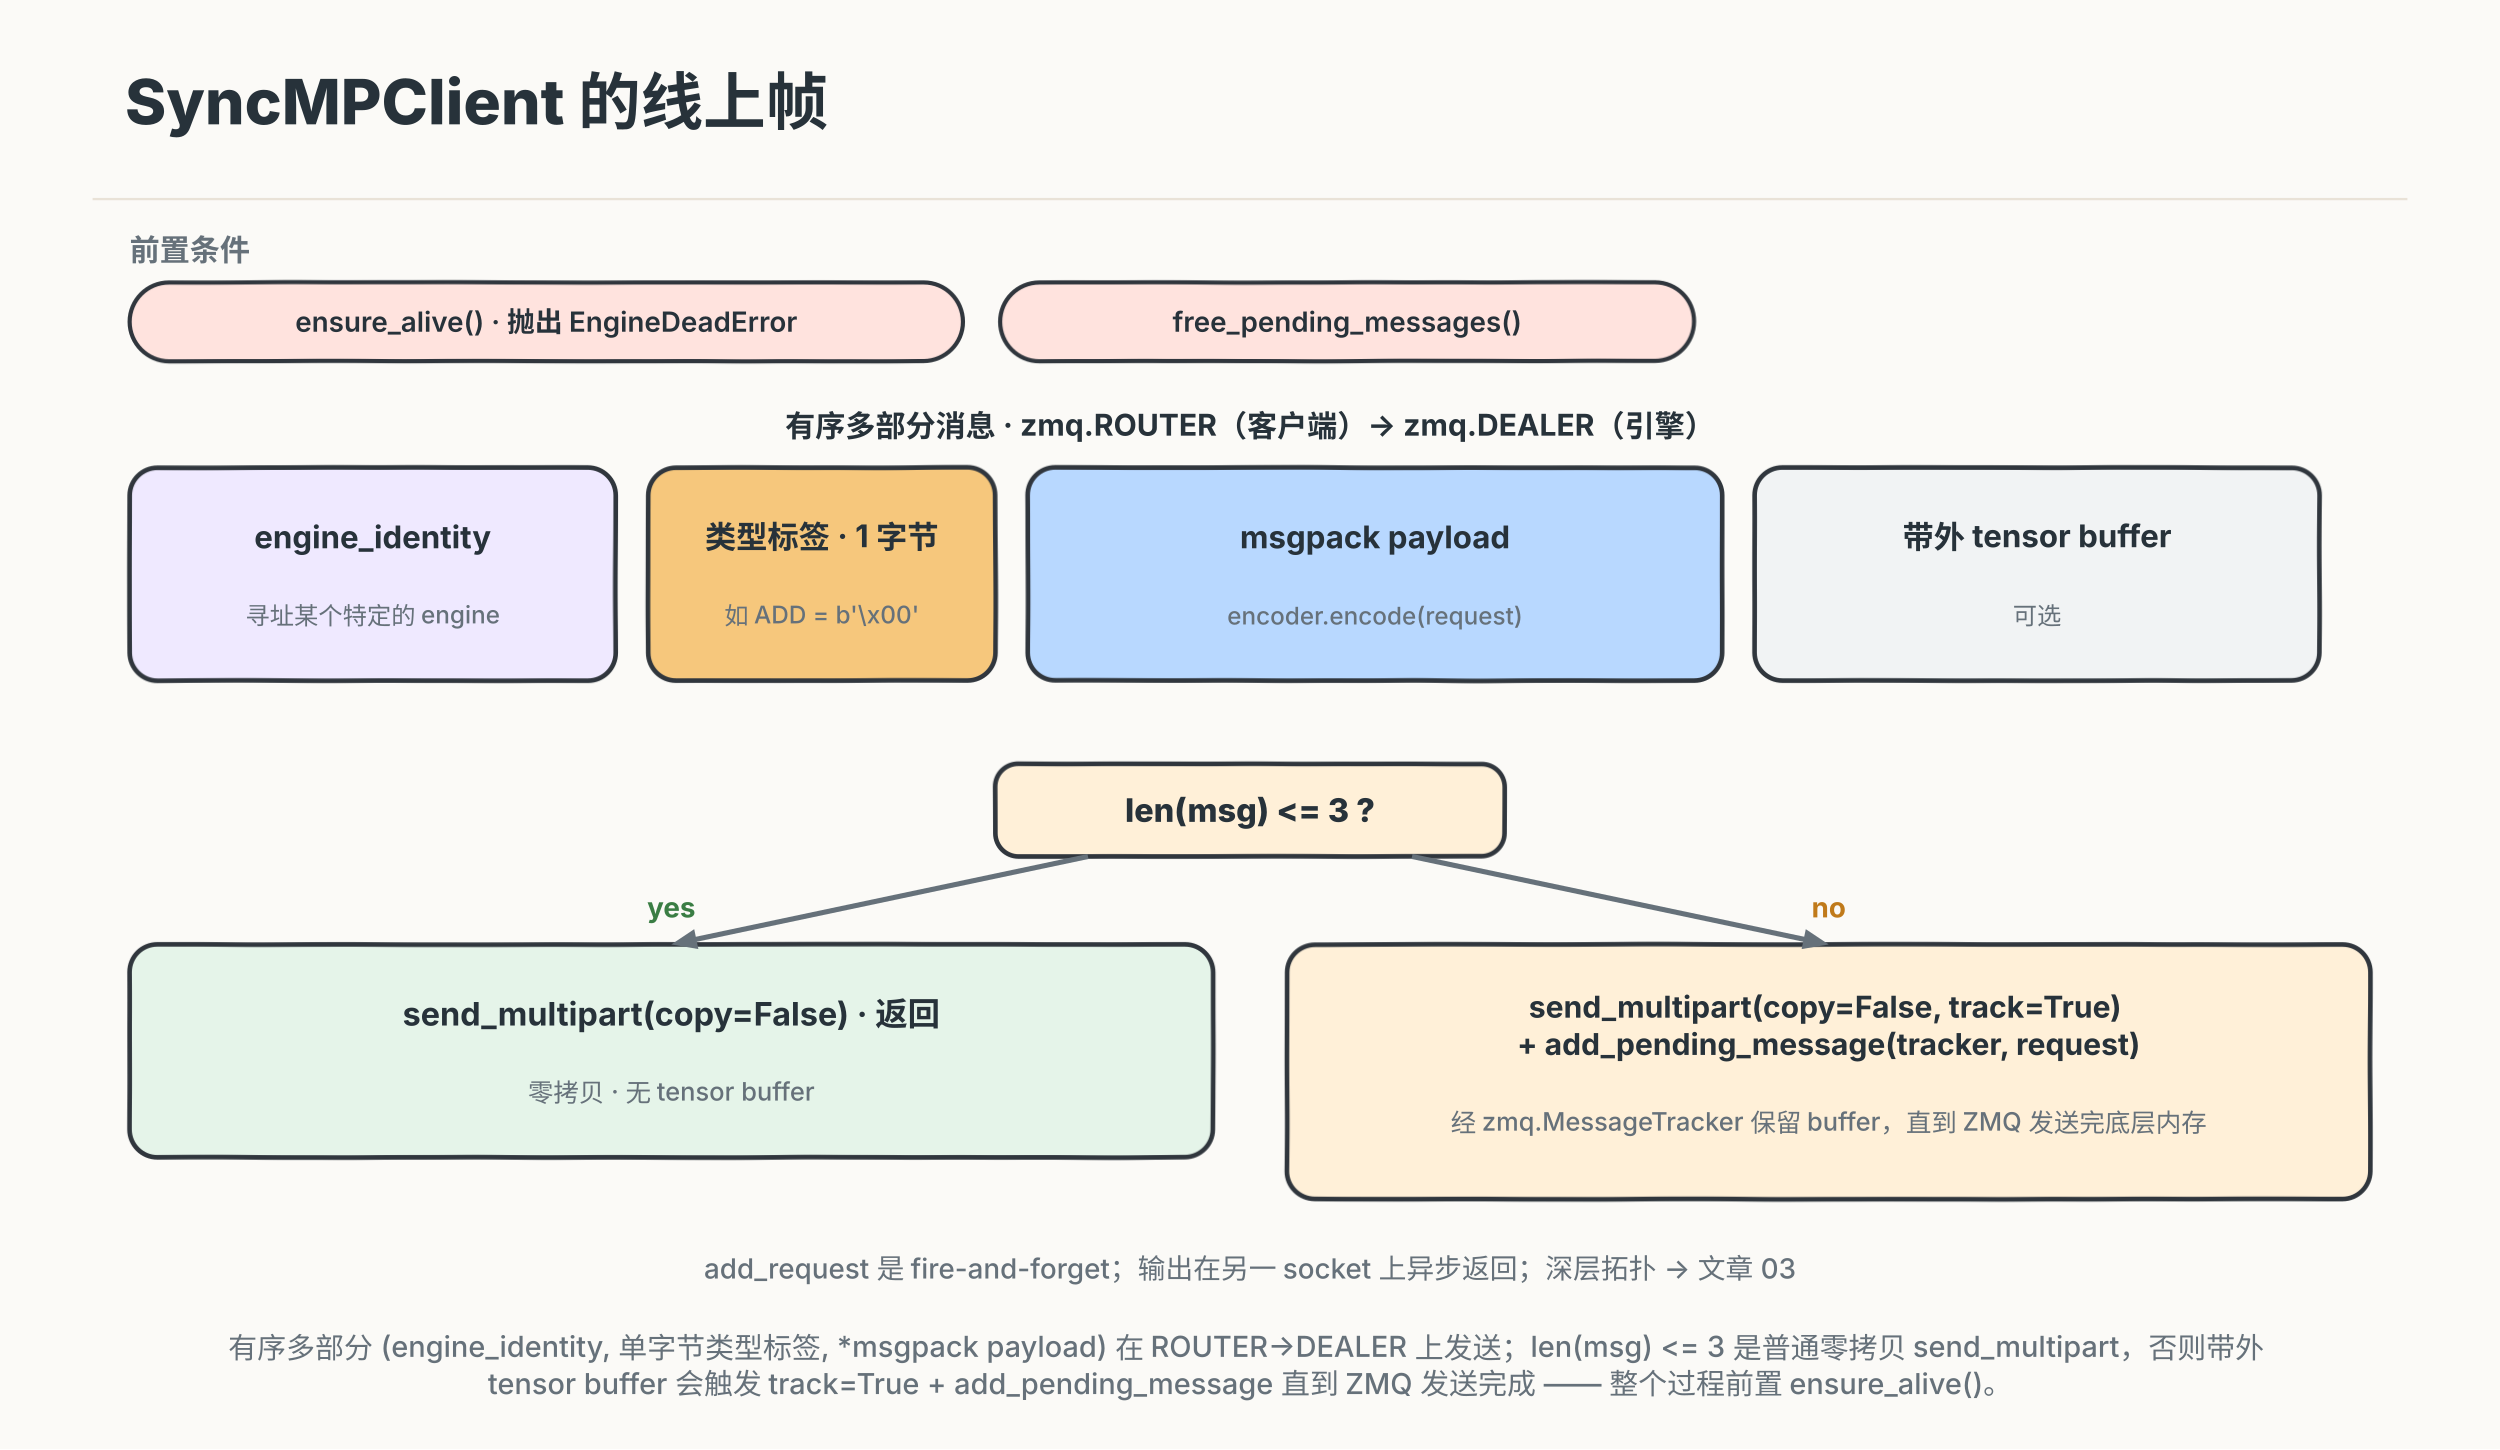
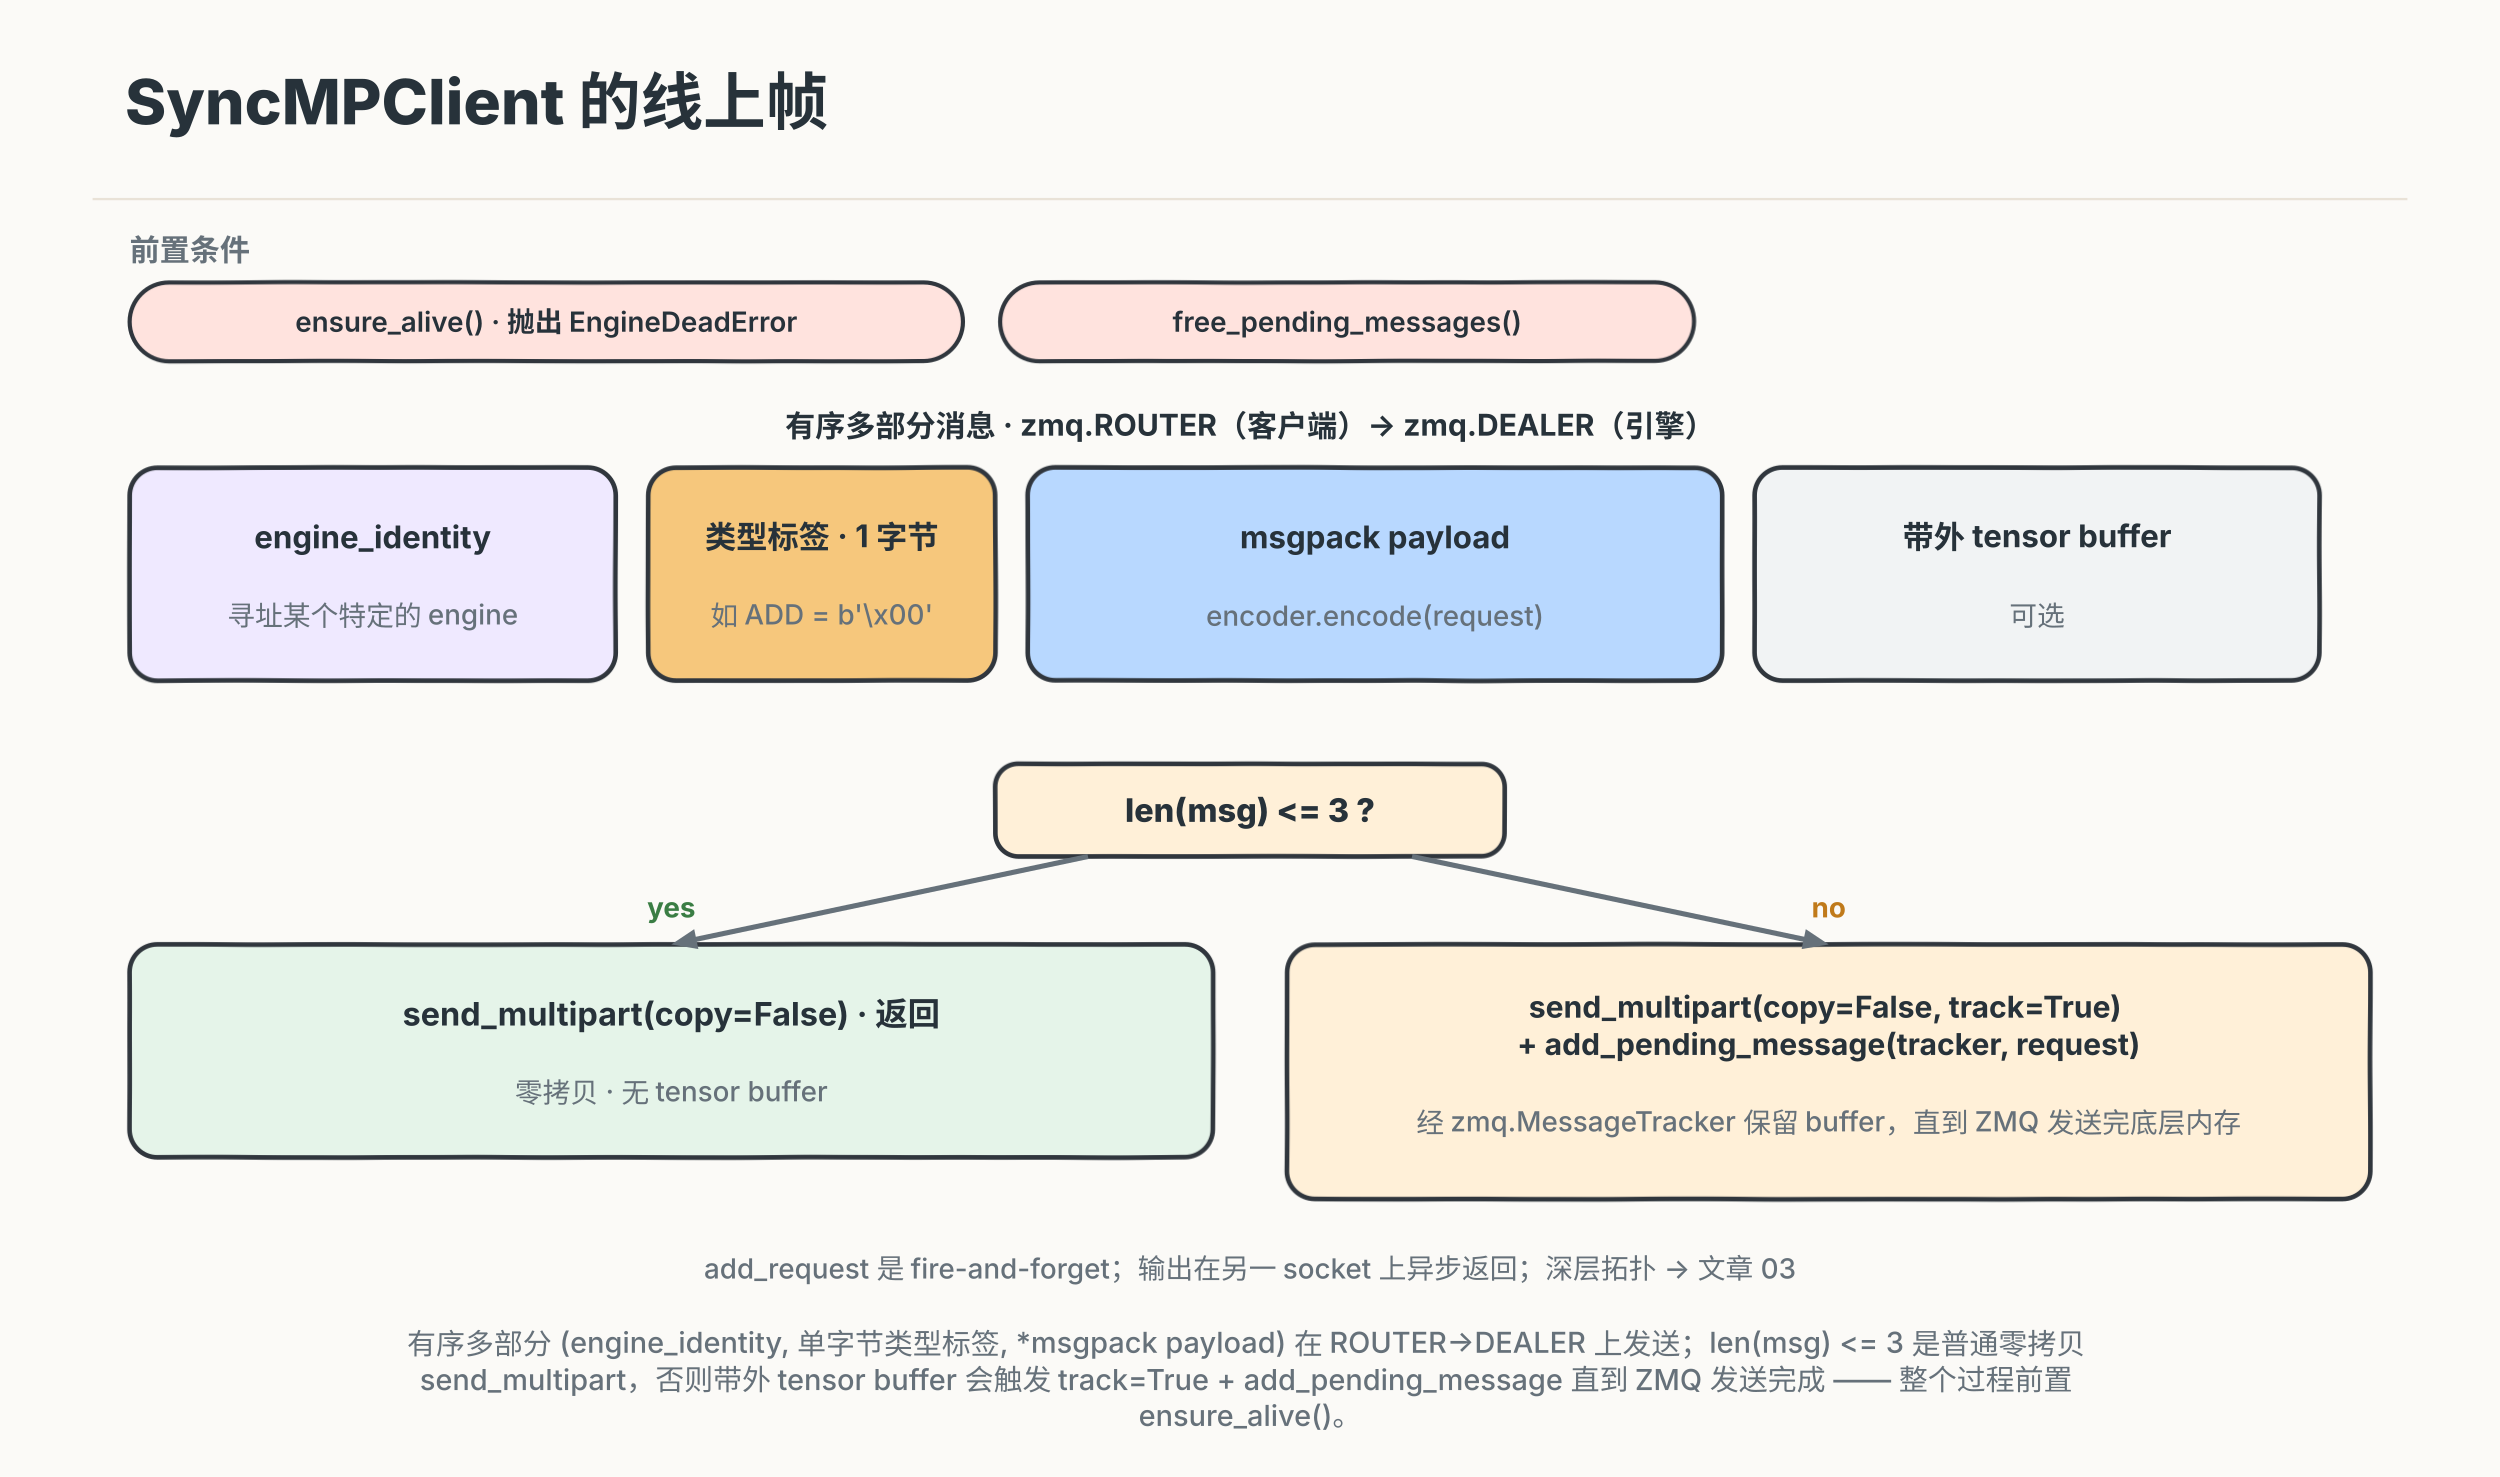
- <svg xmlns="http://www.w3.org/2000/svg" width="1080" height="626" viewBox="0 0 1080 626" role="img" aria-label="SyncMPClient 的线上帧">
+ <svg xmlns="http://www.w3.org/2000/svg" width="1080" height="638" viewBox="0 0 1080 638" role="img" aria-label="SyncMPClient 的线上帧">
  <defs>
    <filter id="roughen">
      <feTurbulence type="fractalNoise" baseFrequency="0.018" numOctaves="2" seed="7" result="noise" />
      <feDisplacementMap in="SourceGraphic" in2="noise" scale="0.55" />
    </filter>
    <marker id="arrow" viewBox="0 0 12 12" refX="9.2" refY="6" markerUnits="userSpaceOnUse" markerWidth="12" markerHeight="12" orient="auto-start-reverse">
      <path d="M 1.5 2 L 11 6 L 1.5 10 z" fill="#30363d" />
    </marker>
    <style>
    text { font-family: Inter, -apple-system, BlinkMacSystemFont, "Segoe UI", "PingFang SC", "Noto Sans CJK SC", Arial, sans-serif; }
    .rough { filter: url(#roughen); }
  </style>
  </defs>
-   <rect width="1080" height="626" fill="#fbfaf7" />
+   <rect width="1080" height="638" fill="#fbfaf7" />
  <path d="M 40 86 H 1040" stroke="#e9e2d7" stroke-width="1" />
  <text x="54" y="53.72" text-anchor="start" font-size="27" font-weight="800" fill="#27323a">
    <tspan x="54" dy="0">SyncMPClient 的线上帧</tspan>
  </text>
  <text x="56" y="112.68" text-anchor="start" font-size="13" font-weight="800" fill="#66717a">
    <tspan x="56" dy="0">前置条件</tspan>
  </text>
  <rect class="rough" x="56" y="122" width="360" height="34" rx="17" fill="#ffe3de" stroke="#30363d" stroke-width="1.8" />
  <text x="236" y="143.32" text-anchor="middle" font-size="12" font-weight="600" fill="#27323a">
    <tspan x="236" dy="0">ensure_alive()  ·  抛出 EngineDeadError</tspan>
  </text>
  <rect class="rough" x="432" y="122" width="300" height="34" rx="17" fill="#ffe3de" stroke="#30363d" stroke-width="1.8" />
  <text x="582" y="143.32" text-anchor="middle" font-size="12" font-weight="600" fill="#27323a">
    <tspan x="582" dy="0">free_pending_messages()</tspan>
  </text>
  <text x="540" y="188.68" text-anchor="middle" font-size="13" font-weight="700" fill="#27323a">
    <tspan x="540" dy="0">有序多部分消息  ·  zmq.ROUTER（客户端）→ zmq.DEALER（引擎）</tspan>
  </text>
  <rect class="rough" x="56" y="202" width="210" height="92" rx="12" fill="#efe9ff" stroke="#30363d" stroke-width="2" />
  <text x="161" y="236.86" text-anchor="middle" font-size="13.5" font-weight="700" fill="#27323a">
    <tspan x="161" dy="0">engine_identity</tspan>
  </text>
-   <text x="161" y="269.78" text-anchor="middle" font-size="10.5" font-weight="500" fill="#66717a">
+   <text x="161" y="270.32" text-anchor="middle" font-size="12" font-weight="500" fill="#66717a">
    <tspan x="161" dy="0">寻址某个特定的 engine</tspan>
  </text>
  <rect class="rough" x="280" y="202" width="150" height="92" rx="12" fill="#f6c77c" stroke="#30363d" stroke-width="2" />
  <text x="355" y="236.86" text-anchor="middle" font-size="13.5" font-weight="700" fill="#27323a">
    <tspan x="355" dy="0">类型标签 · 1 字节</tspan>
  </text>
-   <text x="355" y="269.78" text-anchor="middle" font-size="10.5" font-weight="500" fill="#66717a">
+   <text x="355" y="270.32" text-anchor="middle" font-size="12" font-weight="500" fill="#66717a">
    <tspan x="355" dy="0">如 ADD = b'\x00'</tspan>
  </text>
  <rect class="rough" x="444" y="202" width="300" height="92" rx="12" fill="#b8d8ff" stroke="#30363d" stroke-width="2" />
  <text x="594" y="236.86" text-anchor="middle" font-size="13.5" font-weight="700" fill="#27323a">
    <tspan x="594" dy="0">msgpack payload</tspan>
  </text>
-   <text x="594" y="269.78" text-anchor="middle" font-size="10.5" font-weight="500" fill="#66717a">
+   <text x="594" y="270.32" text-anchor="middle" font-size="12" font-weight="500" fill="#66717a">
    <tspan x="594" dy="0">encoder.encode(request)</tspan>
  </text>
  <rect class="rough" x="758" y="202" width="244" height="92" rx="12" fill="#f1f3f4" stroke="#30363d" stroke-width="2" />
  <text x="880" y="236.86" text-anchor="middle" font-size="13.5" font-weight="700" fill="#27323a">
    <tspan x="880" dy="0">带外 tensor buffer</tspan>
  </text>
-   <text x="880" y="269.78" text-anchor="middle" font-size="10.5" font-weight="500" fill="#66717a">
+   <text x="880" y="270.32" text-anchor="middle" font-size="12" font-weight="500" fill="#66717a">
    <tspan x="880" dy="0">可选</tspan>
  </text>
  <rect class="rough" x="430" y="330" width="220" height="40" rx="10" fill="#fff0d8" stroke="#30363d" stroke-width="2" />
  <text x="540" y="355.04" text-anchor="middle" font-size="14" font-weight="800" fill="#27323a">
    <tspan x="540" dy="0">len(msg) &lt;= 3 ?</tspan>
  </text>
  <rect class="rough" x="56" y="408" width="468" height="92" rx="12" fill="#e5f4e9" stroke="#30363d" stroke-width="2" />
  <text x="290" y="443.04" text-anchor="middle" font-size="14" font-weight="700" fill="#27323a">
    <tspan x="290" dy="0">send_multipart(copy=False)  ·  返回</tspan>
  </text>
-   <text x="290" y="475.96" text-anchor="middle" font-size="11" font-weight="500" fill="#66717a">
+   <text x="290" y="476.32" text-anchor="middle" font-size="12" font-weight="500" fill="#66717a">
    <tspan x="290" dy="0">零拷贝 · 无 tensor buffer</tspan>
  </text>
  <rect class="rough" x="556" y="408" width="468" height="110" rx="12" fill="#fff0d8" stroke="#30363d" stroke-width="2" />
  <text x="790" y="439.62" text-anchor="middle" font-size="13" font-weight="700" fill="#27323a">
    <tspan x="790" dy="0">send_multipart(copy=False, track=True)</tspan>
    <tspan x="790" dy="16.12">+ add_pending_message(tracker, request)</tspan>
  </text>
-   <text x="790" y="488.96" text-anchor="middle" font-size="11" font-weight="500" fill="#66717a">
+   <text x="790" y="489.32" text-anchor="middle" font-size="12" font-weight="500" fill="#66717a">
    <tspan x="790" dy="0">经 zmq.MessageTracker 保留 buffer，直到 ZMQ 发送完底层内存</tspan>
  </text>
  <path d="M 470 370 L 296.8 406.6" fill="none" stroke="#66717a" stroke-width="2.2" />
  <path d="M 290 408 L 299.9 401.4 L 301.7 410.0 z" fill="#66717a" />
  <path d="M 610 370 L 783.2 406.6" fill="none" stroke="#66717a" stroke-width="2.2" />
  <path d="M 790 408 L 778.3 410.0 L 780.1 401.4 z" fill="#66717a" />
  <text x="290" y="396.32" text-anchor="middle" font-size="12" font-weight="700" fill="#3a7d44">
    <tspan x="290" dy="0">yes</tspan>
  </text>
  <text x="790" y="396.32" text-anchor="middle" font-size="12" font-weight="700" fill="#c07a1a">
    <tspan x="790" dy="0">no</tspan>
  </text>
  <text x="540" y="552.32" text-anchor="middle" font-size="12" font-weight="500" fill="#66717a">
    <tspan x="540" dy="0">add_request 是 fire-and-forget；输出在另一 socket 上异步返回；深层拓扑 → 文章 03</tspan>
  </text>
-   <text x="540" y="586.75" text-anchor="middle" font-size="12.5" font-weight="500" fill="#66717a">
-     <tspan x="540" dy="0">有序多部分 (engine_identity, 单字节类型标签, *msgpack payload) 在 ROUTER→DEALER 上发送；len(msg) &lt;= 3 是普通零拷贝 send_multipart，否则带外</tspan>
-     <tspan x="540" dy="15.5">tensor buffer 会触发 track=True + add_pending_message 直到 ZMQ 发送完成 —— 整个过程前置 ensure_alive()。</tspan>
+   <text x="540" y="585" text-anchor="middle" font-size="12.5" font-weight="500" fill="#66717a">
+     <tspan x="540" dy="0">有序多部分 (engine_identity, 单字节类型标签, *msgpack payload) 在 ROUTER→DEALER 上发送；len(msg) &lt;= 3 是普通零拷贝</tspan>
+     <tspan x="540" dy="15.5">send_multipart，否则带外 tensor buffer 会触发 track=True + add_pending_message 直到 ZMQ 发送完成 —— 整个过程前置</tspan>
+     <tspan x="540" dy="15.5">ensure_alive()。</tspan>
  </text>
</svg>
